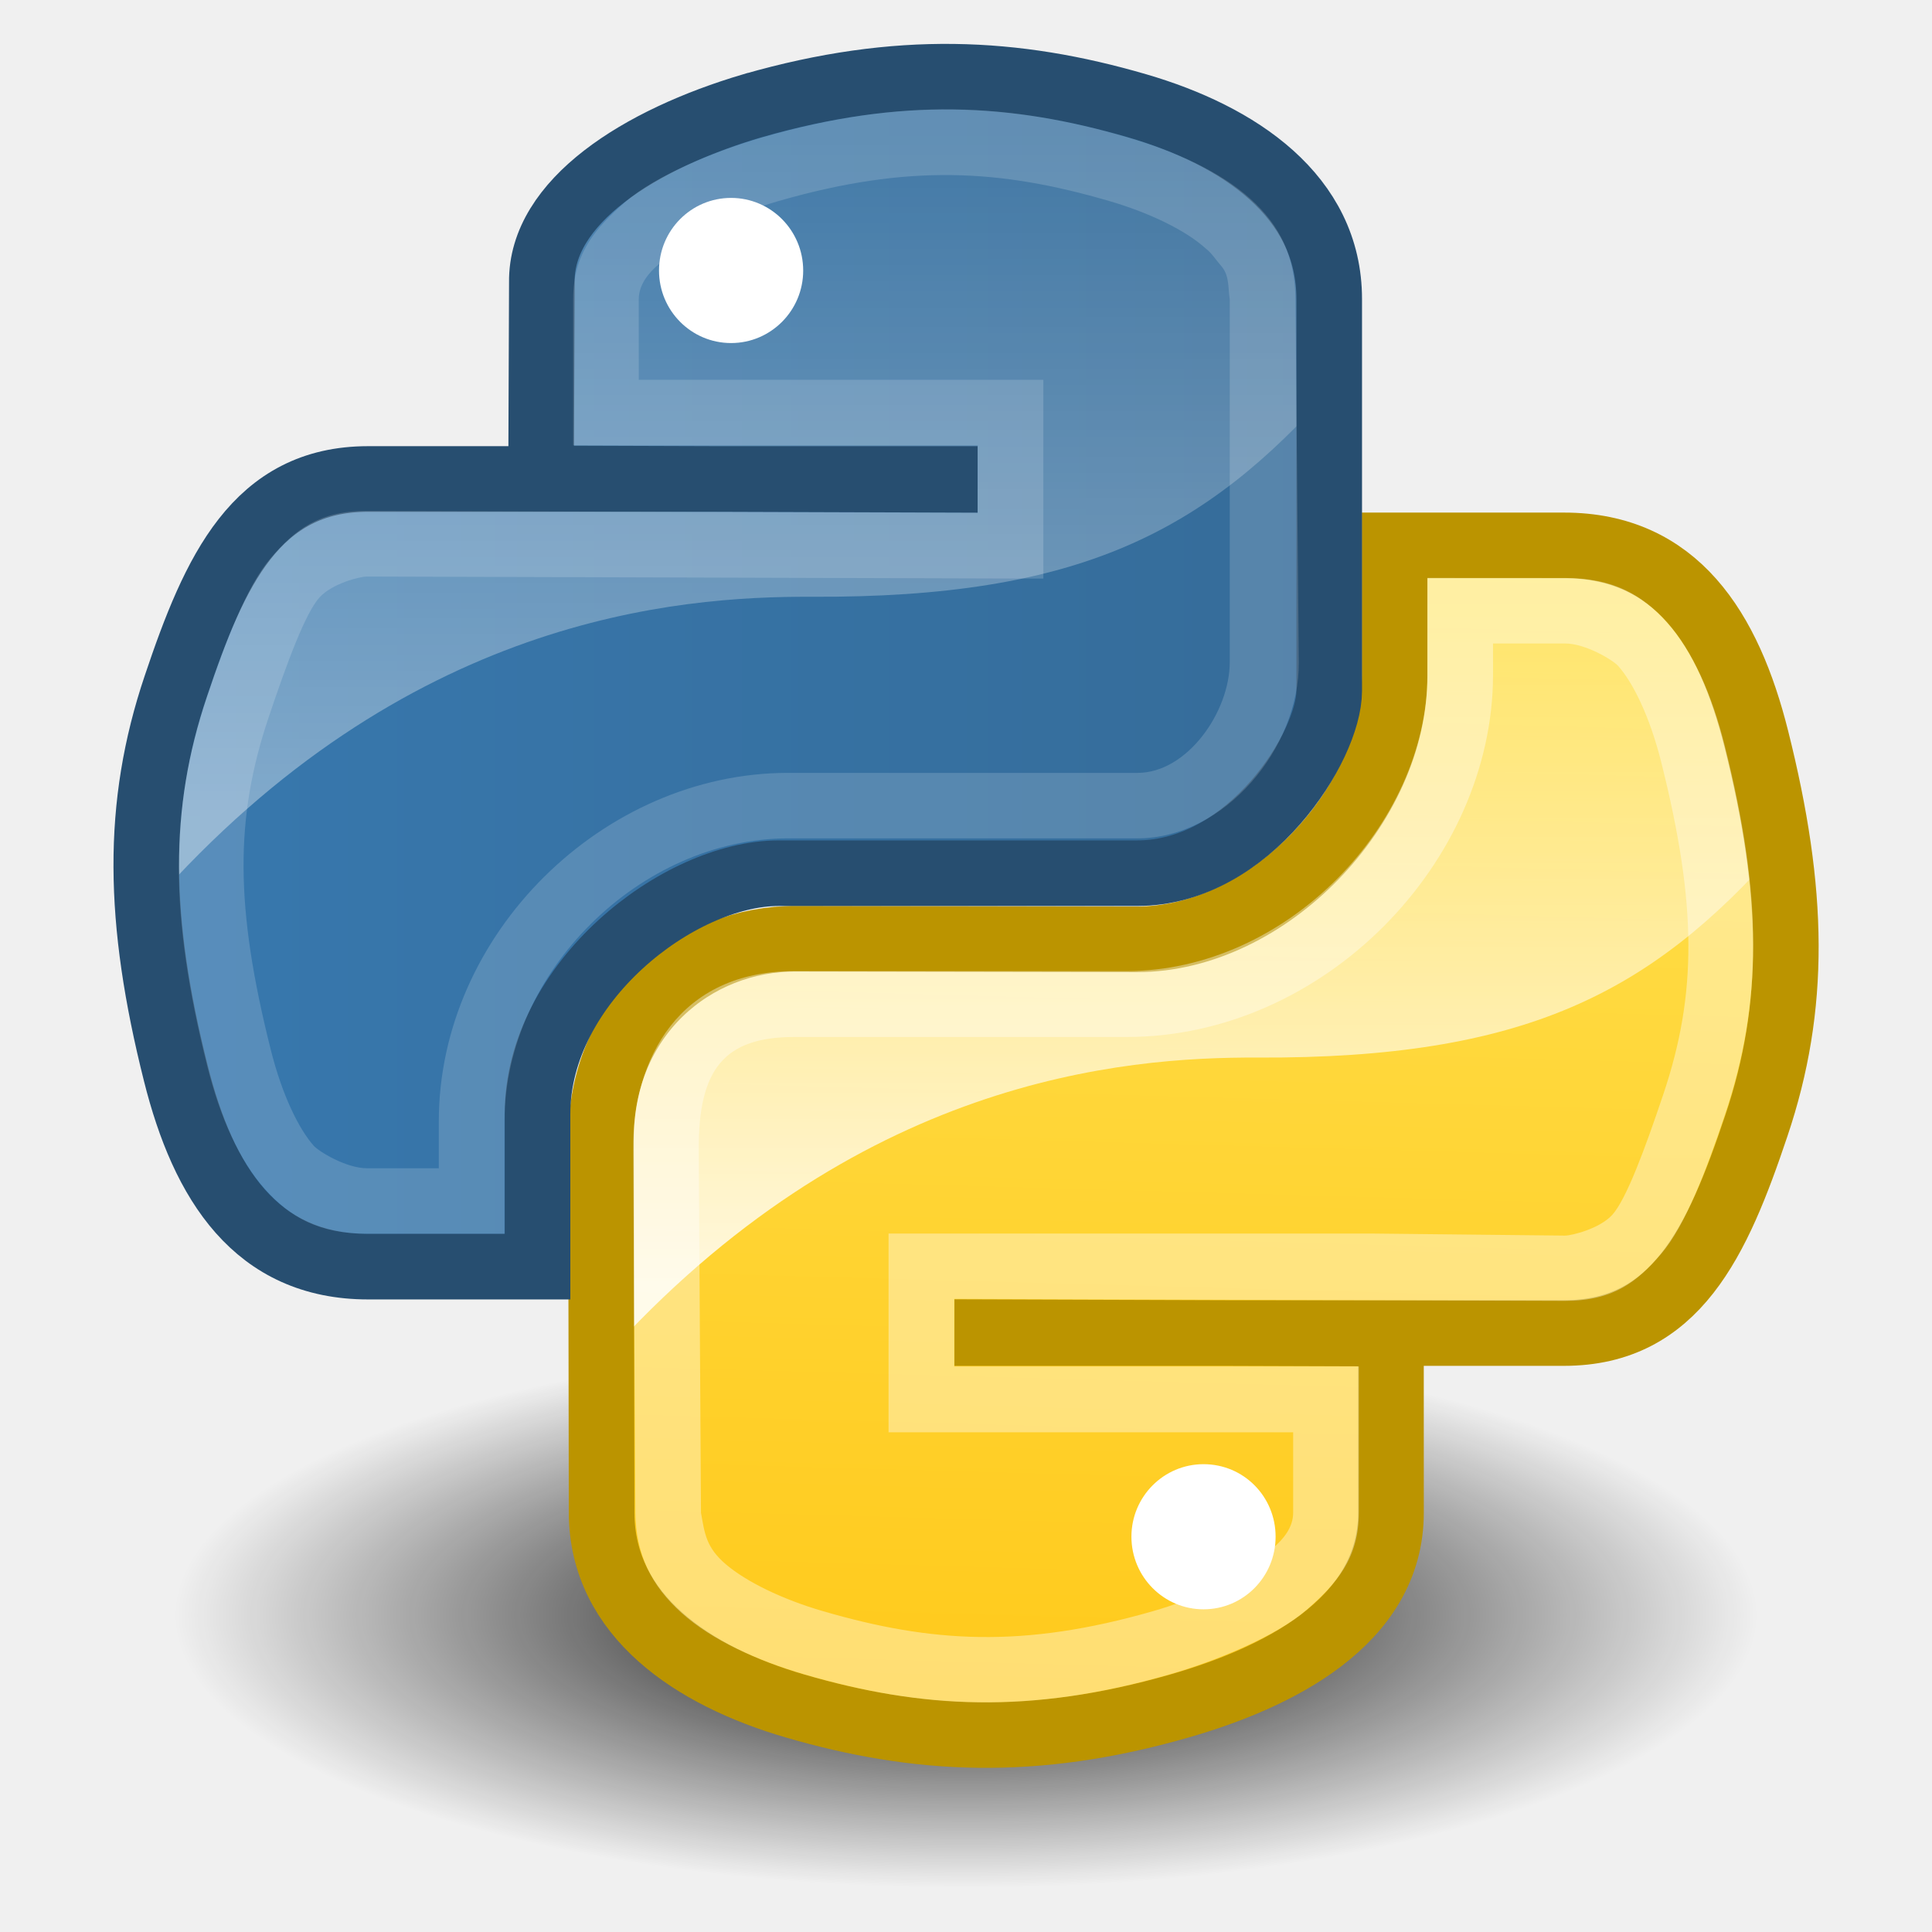
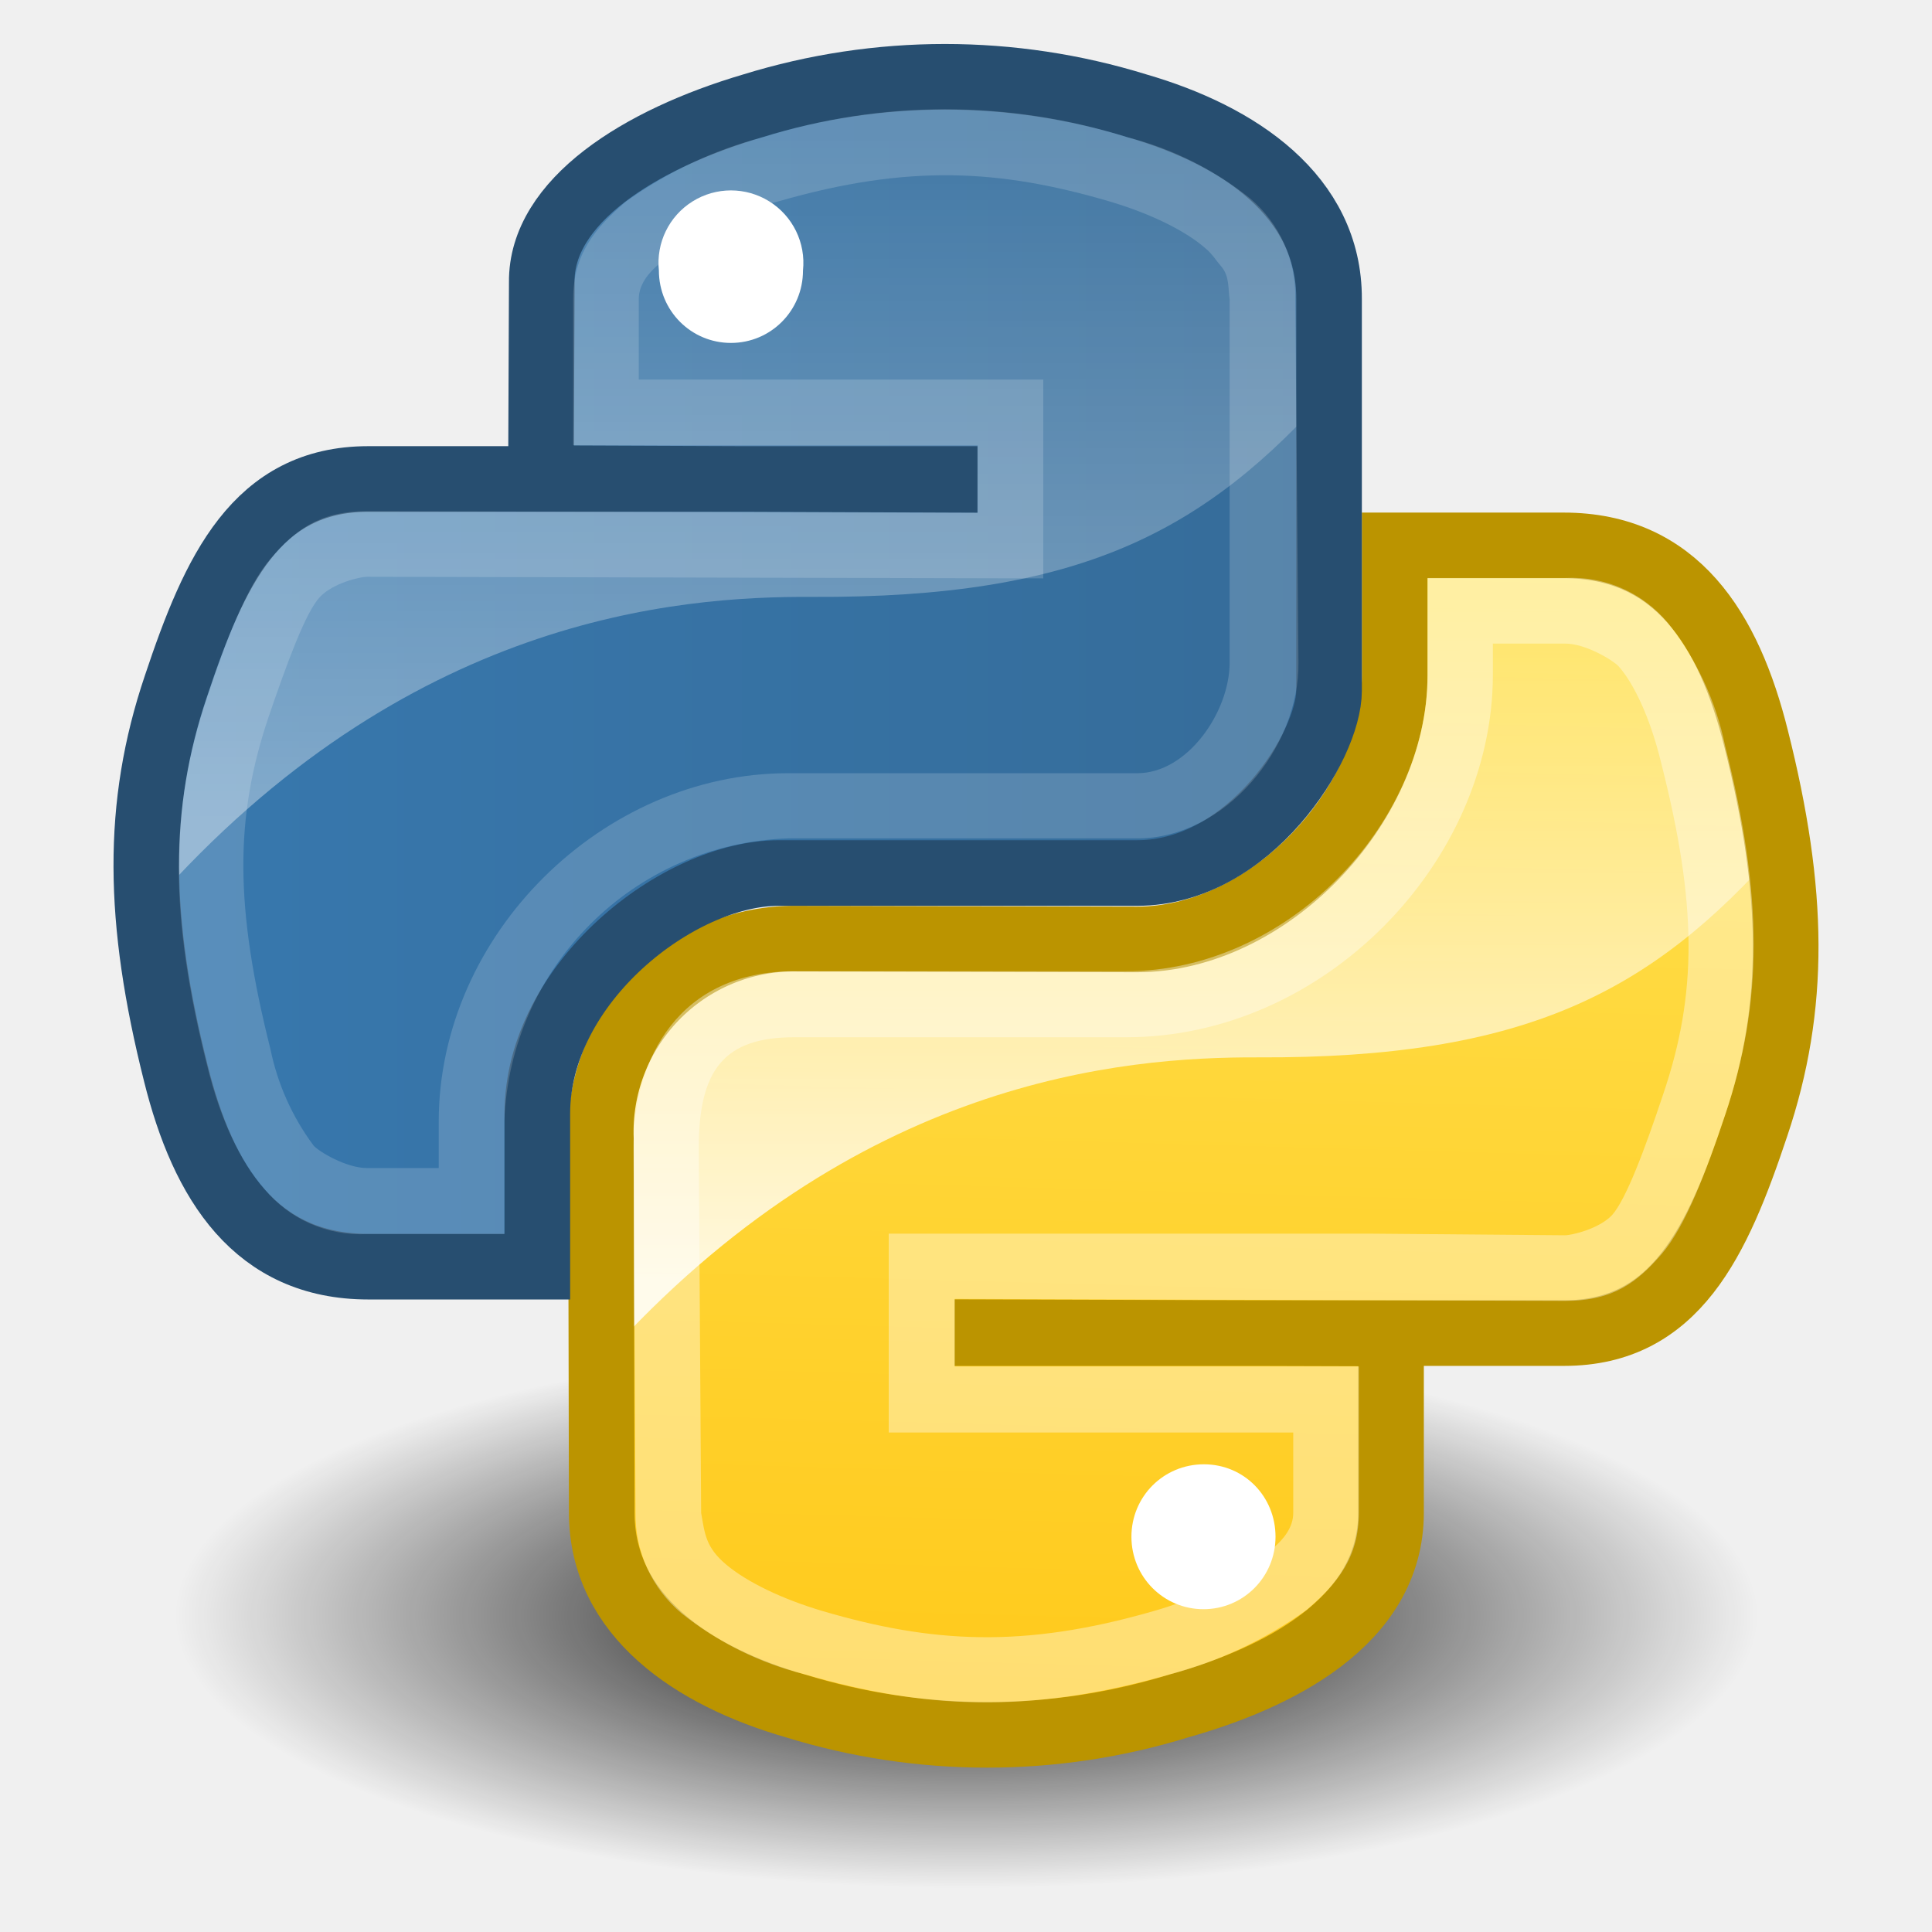
<svg xmlns="http://www.w3.org/2000/svg" xmlns:xlink="http://www.w3.org/1999/xlink" viewBox="0 0 48 48">
  <defs>
    <linearGradient id="a">
      <stop stop-color="#fff" offset="0" />
-       <stop stop-color="#fff" stop-opacity=".165" offset="1" />
+       <stop stop-color="#fff" stop-opacity=".17" offset="1" />
    </linearGradient>
-     <linearGradient id="f" x1="94.693" x2="94.693" y1="112.51" y2="64.053" gradientTransform="matrix(.35388 0 0 .35388 -17.38 -19.412)" gradientUnits="userSpaceOnUse" xlink:href="#a" />
-     <linearGradient id="e" x1="59.728" x2="142.62" y1="102" y2="102" gradientTransform="matrix(.35388 0 0 .35388 -17.38 -19.412)" gradientUnits="userSpaceOnUse">
+     <linearGradient id="f" x1="94.69" x2="94.69" y1="112.51" y2="64.05" gradientTransform="translate(-17.38 -19.41) scale(.35388)" gradientUnits="userSpaceOnUse" xlink:href="#a" />
+     <linearGradient id="e" x1="59.73" x2="142.62" y1="102" y2="102" gradientTransform="translate(-17.38 -19.41) scale(.35388)" gradientUnits="userSpaceOnUse">
      <stop stop-color="#3778ae" offset="0" />
      <stop stop-color="#366c99" offset="1" />
    </linearGradient>
-     <linearGradient id="d" x1="94.693" x2="94.693" y1="112.51" y2="64.053" gradientTransform="matrix(.35388 0 0 .35388 -6.297 -7.9454)" gradientUnits="userSpaceOnUse" xlink:href="#a" />
-     <linearGradient id="c" x1="119.19" x2="116.96" y1="89.13" y2="169.28" gradientTransform="matrix(.35388 0 0 .35388 -16.39 -17.997)" gradientUnits="userSpaceOnUse">
+     <linearGradient id="d" x1="94.69" x2="94.69" y1="112.51" y2="64.05" gradientTransform="translate(-6.3 -7.95) scale(.35388)" gradientUnits="userSpaceOnUse" xlink:href="#a" />
+     <linearGradient id="c" x1="119.19" x2="116.96" y1="89.13" y2="169.28" gradientTransform="translate(-16.39 -18) scale(.35388)" gradientUnits="userSpaceOnUse">
      <stop stop-color="#ffe253" offset="0" />
      <stop stop-color="#ffca1c" offset="1" />
    </linearGradient>
-     <radialGradient id="b" cx="15.115" cy="63.965" r="12.289" gradientTransform="matrix(1.6 0 0 .55175 -.18398 4.8358)" gradientUnits="userSpaceOnUse">
+     <radialGradient id="b" cx="15.12" cy="63.97" r="12.29" gradientTransform="matrix(1.6 0 0 .55175 -.18 4.84)" gradientUnits="userSpaceOnUse">
      <stop offset="0" />
      <stop stop-opacity="0" offset="1" />
    </radialGradient>
  </defs>
-   <path d="m43.662 40.129a19.662 6.78 0 0 1-39.324 0 19.662 6.78 0 1 1 39.324 0z" fill="url(#b)" />
-   <path d="m34.08 37.58c0 2.732-2.371 4.116-4.777 4.806-3.62 1.04-6.526 0.881-9.551 0-2.527-0.736-4.777-2.24-4.777-4.806v-9.013c0-2.594 2.162-4.809 4.777-4.809l9.398-0.611c3.181 0 5.261-1.986 5.261-5.245l0.866-4.357h3.581c2.781 0 4.091 2.067 4.777 4.806 0.956 3.804 0.998 6.649 0 9.615-0.966 2.881-2 4.806-4.777 4.806h-4.777-9.551v-0.02c8.242 0.02 9.551-3.316 9.551 4.828z" fill="url(#c)" />
-   <path d="m28.11 38.178c0-0.994 0.803-1.801 1.791-1.801 1 0 1.791 0.807 1.791 1.801 0 0.998-0.8 1.805-1.791 1.805-0.987 0-1.791-0.807-1.791-1.805z" fill="#fff" />
-   <path d="m35.266 13.544v4.226c-3.411 5.997-9.891 6.009-15.327 6.009l-2.017 0.205c-2.834 2.436-2.924 6.346-2.922 9.776 6.25-6.974 12.917-7.5 16.244-7.485 6.638 0.029 9.764-1.603 12.934-5.194-0.016-0.07 0.016-0.132 0-0.204-0.122-0.8-0.336-1.654-0.56-2.546-0.322-1.284-0.743-2.414-1.426-3.259-0.016-0.016-0.038-0.034-0.051-0.05h-0.05c-0.023-0.028-0.028-0.075-0.05-0.101-0.047-0.034-0.052-0.07-0.101-0.101-0.016-0.016-0.039 0.016-0.05 0-0.724-0.469-1.604-0.82-2.495-0.968-0.808-0.134-1.619-0.235-2.444-0.305h-0.509-1.171z" fill="url(#d)" opacity=".837" />
-   <path d="m34.559 37.579c0 2.732-2.85 4.116-5.256 4.806-3.62 1.04-6.525 0.881-9.551 0-2.527-0.736-4.801-2.24-4.805-4.805l-0.016-9.258c-0.01-3.073 2.302-5.01 4.849-5l8.467 0.015c3.25 0 6.41-3.3 6.401-6.55v-3.237h4.21c2.781 0 4.09 2.067 4.777 4.806 0.956 3.804 1 6.649 0 9.615-0.966 2.88-2 5.148-4.777 5.148h-4.3-10.03v-0.02l10.03 0.034z" fill="none" stroke="#bb9400" stroke-width="1.63" />
-   <path d="m35.465 14.358v2.393c0 3.724-3.497 7.376-7.481 7.376h-8.249c-2.851 0-4.018 2.157-4.004 4.438l0.056 9.013c0.01 1.045 0.4 1.823 1.148 2.495 0.748 0.671 1.873 1.183 3.055 1.528 2.916 0.849 5.576 1.002 9.064 0 1.133-0.325 2.639-0.94 3.398-1.596 0.758-0.656 1.308-1.296 1.308-2.426v-3.63h-10.052v-1.679l15.174 0.05c1.201 0 1.788-0.472 2.384-1.163 0.596-0.691 1.115-2.047 1.587-3.456 0.946-2.81 0.934-5.449 0-9.166-0.325-1.298-0.798-2.346-1.426-3.055-0.628-0.709-1.357-1.12-2.546-1.12zm1.629 1.629h1.787c0.52 0 1.199 0.419 1.324 0.56 0.362 0.409 0.78 1.239 1.069 2.393 0.889 3.542 0.891 5.752 0.05 8.249-0.452 1.347-0.92 2.614-1.273 3-0.318 0.34-1 0.509-1.171 0.509l-4.787-0.051h-12.017v4.938h10.052v2c0 0.727-0.973 1.179-1.141 1.324-0.487 0.422-1.351 0.836-2.342 1.12-3.223 0.926-5.5 0.786-8.198 0-1.021-0.297-1.906-0.734-2.407-1.159s-0.532-0.774-0.624-1.285l-0.056-9.013c-0.013-2.022 0.646-2.808 2.375-2.808h8.249c4.923 0 9.11-4.35 9.11-9.005 1e-4 -0.257-1e-4 -0.515-1e-4 -0.772z" fill="#fff" opacity=".384" />
-   <path d="m13.985 7.32c0-2.732 0.732-4.218 4.777-4.926 2.746-0.481 6.267-0.541 9.551 0 2.594 0.428 4.777 2.36 4.777 4.926v9.013c0 2.643-2.12 4.809-4.777 4.809l-8.662 0.479c-3.241 0-6.589 2.832-6.589 5.957l-0.274 3.777h-3.284c-2.778 0-4.395-2.003-5.074-4.806-0.917-3.765-0.878-6.009 0-9.615 0.761-3.146 3.192-4.806 5.7-4.806h3.585s8.945-0.035 0-0.032v-4.777z" fill="url(#e)" />
-   <path d="m16.373 6.722c0-1 0.8-1.805 1.791-1.805 0.987 0 1.791 0.807 1.791 1.805 0 0.994-0.803 1.801-1.791 1.801-0.991 0-1.791-0.807-1.791-1.801z" fill="#fff" />
-   <path d="m22.717 1.996c-1.413 0.034-2.77 0.197-3.972 0.407-4.045 0.708-4.736 2.207-4.736 4.939l-0.295 4.787-3.32-3e-4c-2.778 0-5.197 1.641-5.958 4.786-0.516 2.123-0.75 3.784-0.662 5.55 6.292-7.132 13.044-7.653 16.396-7.638 6.638 0.029 9.764-1.603 12.934-5.194v-2.291c0-2.566-2.193-4.511-4.787-4.939-1.847-0.305-3.784-0.452-5.601-0.408z" fill="url(#f)" opacity=".377" />
-   <path d="m18.696 2.627c3.62-1.04 6.526-0.881 9.551 0 2.527 0.736 4.779 2.24 4.777 4.806v9.732c0 1.366-1.975 4.529-4.773 4.529h-8.899c-2.498 0-5.997 2.722-5.997 5.981v3.794h-4.21c-2.781 0-4.091-2.067-4.777-4.806-0.956-3.804-1-6.649 0-9.615 0.966-2.881 2-5.148 4.777-5.148h4.298 10.03v0.019l-10.03-0.034 0.019-4.873c-0.026-1.996 2.415-3.552 5.232-4.385z" fill="none" stroke="#274e70" stroke-width="1.63" />
-   <path d="m12.534 30.654v-2.796c0-3.725 3.395-7.029 7.046-7.029h8.684c2.155 0 4.024-2.241 4.004-4.382l-0.083-9.013c-0.01-1.044-0.372-1.823-1.12-2.495-0.748-0.672-1.873-1.183-3.055-1.528-2.917-0.849-5.576-1.002-9.064 0-1.133 0.325-2.64 0.94-3.398 1.596-0.758 0.656-1.308 1.296-1.308 2.426v3.63h10.052v1.68l-15.174-0.051c-1.2 0-1.788 0.472-2.384 1.163-0.596 0.691-1.115 2.047-1.587 3.456-0.946 2.81-0.933 5.449 0 9.166 0.325 1.298 0.798 2.346 1.426 3.055 0.628 0.709 1.357 1.12 2.546 1.12h3.416zm-1.629-1.629h-1.787c-0.52 0-1.2-0.419-1.324-0.56-0.363-0.409-0.78-1.239-1.069-2.393-0.889-3.542-0.891-5.751-0.051-8.249 0.452-1.347 0.92-2.614 1.273-2.99 0.318-0.339 0.991-0.509 1.171-0.509l16.804 0.051v-4.939h-10.052v-2c0-0.727 0.973-1.179 1.141-1.324 0.487-0.422 1.351-0.836 2.342-1.12 3.223-0.926 5.5-0.786 8.198 0 1.021 0.297 1.906 0.734 2.393 1.171 0.173 0.135 0.265 0.297 0.408 0.458 0.199 0.237 0.155 0.55 0.201 0.815v9.013c0 1.236-1.056 2.753-2.291 2.753h-8.684c-4.59 0-8.676 4.003-8.676 8.658v1.166z" fill="#fff" opacity=".165" />
+   <path d="M43.66 40.13a19.66 6.78 0 01-39.32 0 19.66 6.78 0 1139.32 0z" fill="url(#b)" />
+   <path d="M34.08 37.58c0 2.73-2.37 4.12-4.78 4.8a16.15 16.15 0 01-9.55 0c-2.53-.73-4.78-2.23-4.78-4.8v-9.01c0-2.6 2.17-4.81 4.78-4.81l9.4-.61c3.18 0 5.26-1.99 5.26-5.25l.87-4.36h3.58c2.78 0 4.09 2.07 4.77 4.81.96 3.8 1 6.65 0 9.62-.96 2.88-2 4.8-4.77 4.8H24.53v-.02c8.24.02 9.55-3.32 9.55 4.83z" fill="url(#c)" />
+   <path d="M28.11 38.18c0-1 .8-1.8 1.8-1.8s1.78.8 1.78 1.8-.8 1.8-1.79 1.8-1.79-.8-1.79-1.8z" fill="#fff" />
+   <path d="M35.27 13.54v4.23c-3.42 6-9.9 6-15.33 6l-2.02.21C15.1 26.42 15 30.33 15 33.76c6.25-6.97 12.92-7.5 16.24-7.49 6.64.03 9.77-1.6 12.94-5.19-.02-.07.01-.13 0-.2-.12-.8-.34-1.66-.56-2.55a8.4 8.4 0 00-1.43-3.26l-.05-.05h-.05l-.05-.1c-.05-.03-.05-.07-.1-.1-.02-.02-.04.02-.05 0a6.7 6.7 0 00-2.5-.97c-.8-.13-1.61-.23-2.44-.3h-1.68z" fill="url(#d)" opacity=".84" />
+   <path d="M34.56 37.58c0 2.73-2.85 4.12-5.26 4.8a16.16 16.16 0 01-9.55 0c-2.53-.73-4.8-2.24-4.8-4.8l-.02-9.26a4.8 4.8 0 014.85-5l8.47.02c3.25 0 6.4-3.3 6.4-6.55v-3.24h4.2c2.79 0 4.1 2.07 4.78 4.8.96 3.81 1 6.65 0 9.62-.96 2.88-2 5.15-4.77 5.15H24.53v-.02l10.03.03z" fill="none" stroke="#bb9400" stroke-width="1.63" />
+   <path d="M35.47 14.36v2.4c0 3.72-3.5 7.37-7.49 7.37h-8.24c-2.86 0-4.02 2.15-4 4.43l.05 9.02a3.2 3.2 0 001.14 2.5A8.06 8.06 0 0020 41.6c2.92.85 5.58 1 9.06 0a10.3 10.3 0 003.4-1.6c.76-.65 1.3-1.3 1.3-2.42v-3.63H23.72v-1.68l15.17.05c1.2 0 1.79-.47 2.39-1.16.6-.7 1.11-2.05 1.58-3.46.95-2.81.94-5.45 0-9.17a7.28 7.28 0 00-1.42-3.05 3.1 3.1 0 00-2.55-1.12zm1.62 1.63h1.8c.51 0 1.19.42 1.32.56.36.4.78 1.24 1.06 2.4.9 3.53.9 5.74.05 8.24-.45 1.35-.92 2.61-1.27 3-.32.34-1 .5-1.17.5l-4.79-.04H22.08v4.94h10.05v2c0 .72-.97 1.18-1.14 1.32-.49.42-1.35.84-2.34 1.12-3.23.93-5.5.79-8.2 0-1.02-.3-1.9-.73-2.41-1.16s-.53-.77-.62-1.28l-.06-9.02c-.01-2.02.65-2.8 2.38-2.8h8.24c4.93 0 9.11-4.36 9.11-9.01v-.77z" fill="#fff" opacity=".38" />
+   <path d="M13.98 7.32c0-2.73.74-4.22 4.78-4.93 2.75-.48 6.27-.54 9.55 0 2.6.43 4.78 2.36 4.78 4.93v9.01c0 2.65-2.12 4.81-4.78 4.81l-8.66.48c-3.24 0-6.59 2.83-6.59 5.96l-.27 3.78H9.5c-2.77 0-4.39-2-5.07-4.81-.92-3.77-.88-6 0-9.62.76-3.14 3.2-4.8 5.7-4.8h3.59s8.94-.04 0-.03V7.32z" fill="url(#e)" />
+   <path d="M16.37 6.72a1.8 1.8 0 113.58 0c0 1-.8 1.8-1.79 1.8s-1.79-.8-1.79-1.8z" fill="#fff" />
+   <path d="M22.72 2c-1.42.03-2.77.2-3.97.4C14.7 3.11 14 4.61 14 7.34l-.3 4.79H10.4a5.93 5.93 0 00-5.95 4.79 18.7 18.7 0 00-.67 5.55c6.3-7.14 13.05-7.66 16.4-7.64 6.64.03 9.76-1.6 12.93-5.2V7.34c0-2.56-2.19-4.5-4.78-4.94-1.85-.3-3.79-.45-5.6-.4z" fill="url(#f)" opacity=".38" />
+   <path d="M18.7 2.63a16.15 16.15 0 019.55 0c2.52.73 4.78 2.24 4.77 4.8v9.73c0 1.37-1.97 4.53-4.77 4.53h-8.9c-2.5 0-6 2.73-6 5.98v3.8h-4.2c-2.79 0-4.1-2.07-4.78-4.8-.96-3.81-1-6.66 0-9.62.96-2.88 2-5.15 4.78-5.15h14.32v.02l-10.03-.04.02-4.87c-.02-2 2.42-3.55 5.24-4.38z" fill="none" stroke="#274e70" stroke-width="1.63" />
+   <path d="M12.53 30.65v-2.8a7.3 7.3 0 017.05-7.02h8.68c2.16 0 4.03-2.24 4-4.38l-.08-9.02a3.17 3.17 0 00-1.12-2.5 8.06 8.06 0 00-3.05-1.52 15.1 15.1 0 00-9.06 0 10.3 10.3 0 00-3.4 1.6c-.76.65-1.31 1.3-1.31 2.42v3.63h10.05v1.68L9.12 12.7c-1.2 0-1.79.48-2.39 1.17-.6.69-1.11 2.04-1.58 3.45-.95 2.81-.94 5.45 0 9.17.32 1.3.8 2.34 1.42 3.05a3.1 3.1 0 002.55 1.12h3.41zm-1.63-1.63H9.12c-.52 0-1.2-.41-1.33-.56a6.04 6.04 0 01-1.07-2.39c-.89-3.54-.89-5.75-.05-8.25.46-1.34.92-2.61 1.28-2.99.32-.34.99-.5 1.17-.5l16.8.04V9.43H15.87v-2c0-.72.97-1.17 1.14-1.32A6.55 6.55 0 0119.35 5c3.23-.93 5.5-.79 8.2 0 1.02.3 1.9.73 2.4 1.17.17.14.26.3.4.46.2.24.16.55.2.81v9.02c0 1.23-1.05 2.75-2.29 2.75h-8.68c-4.6 0-8.68 4-8.68 8.66v1.16z" fill="#fff" opacity=".17" />
</svg>
